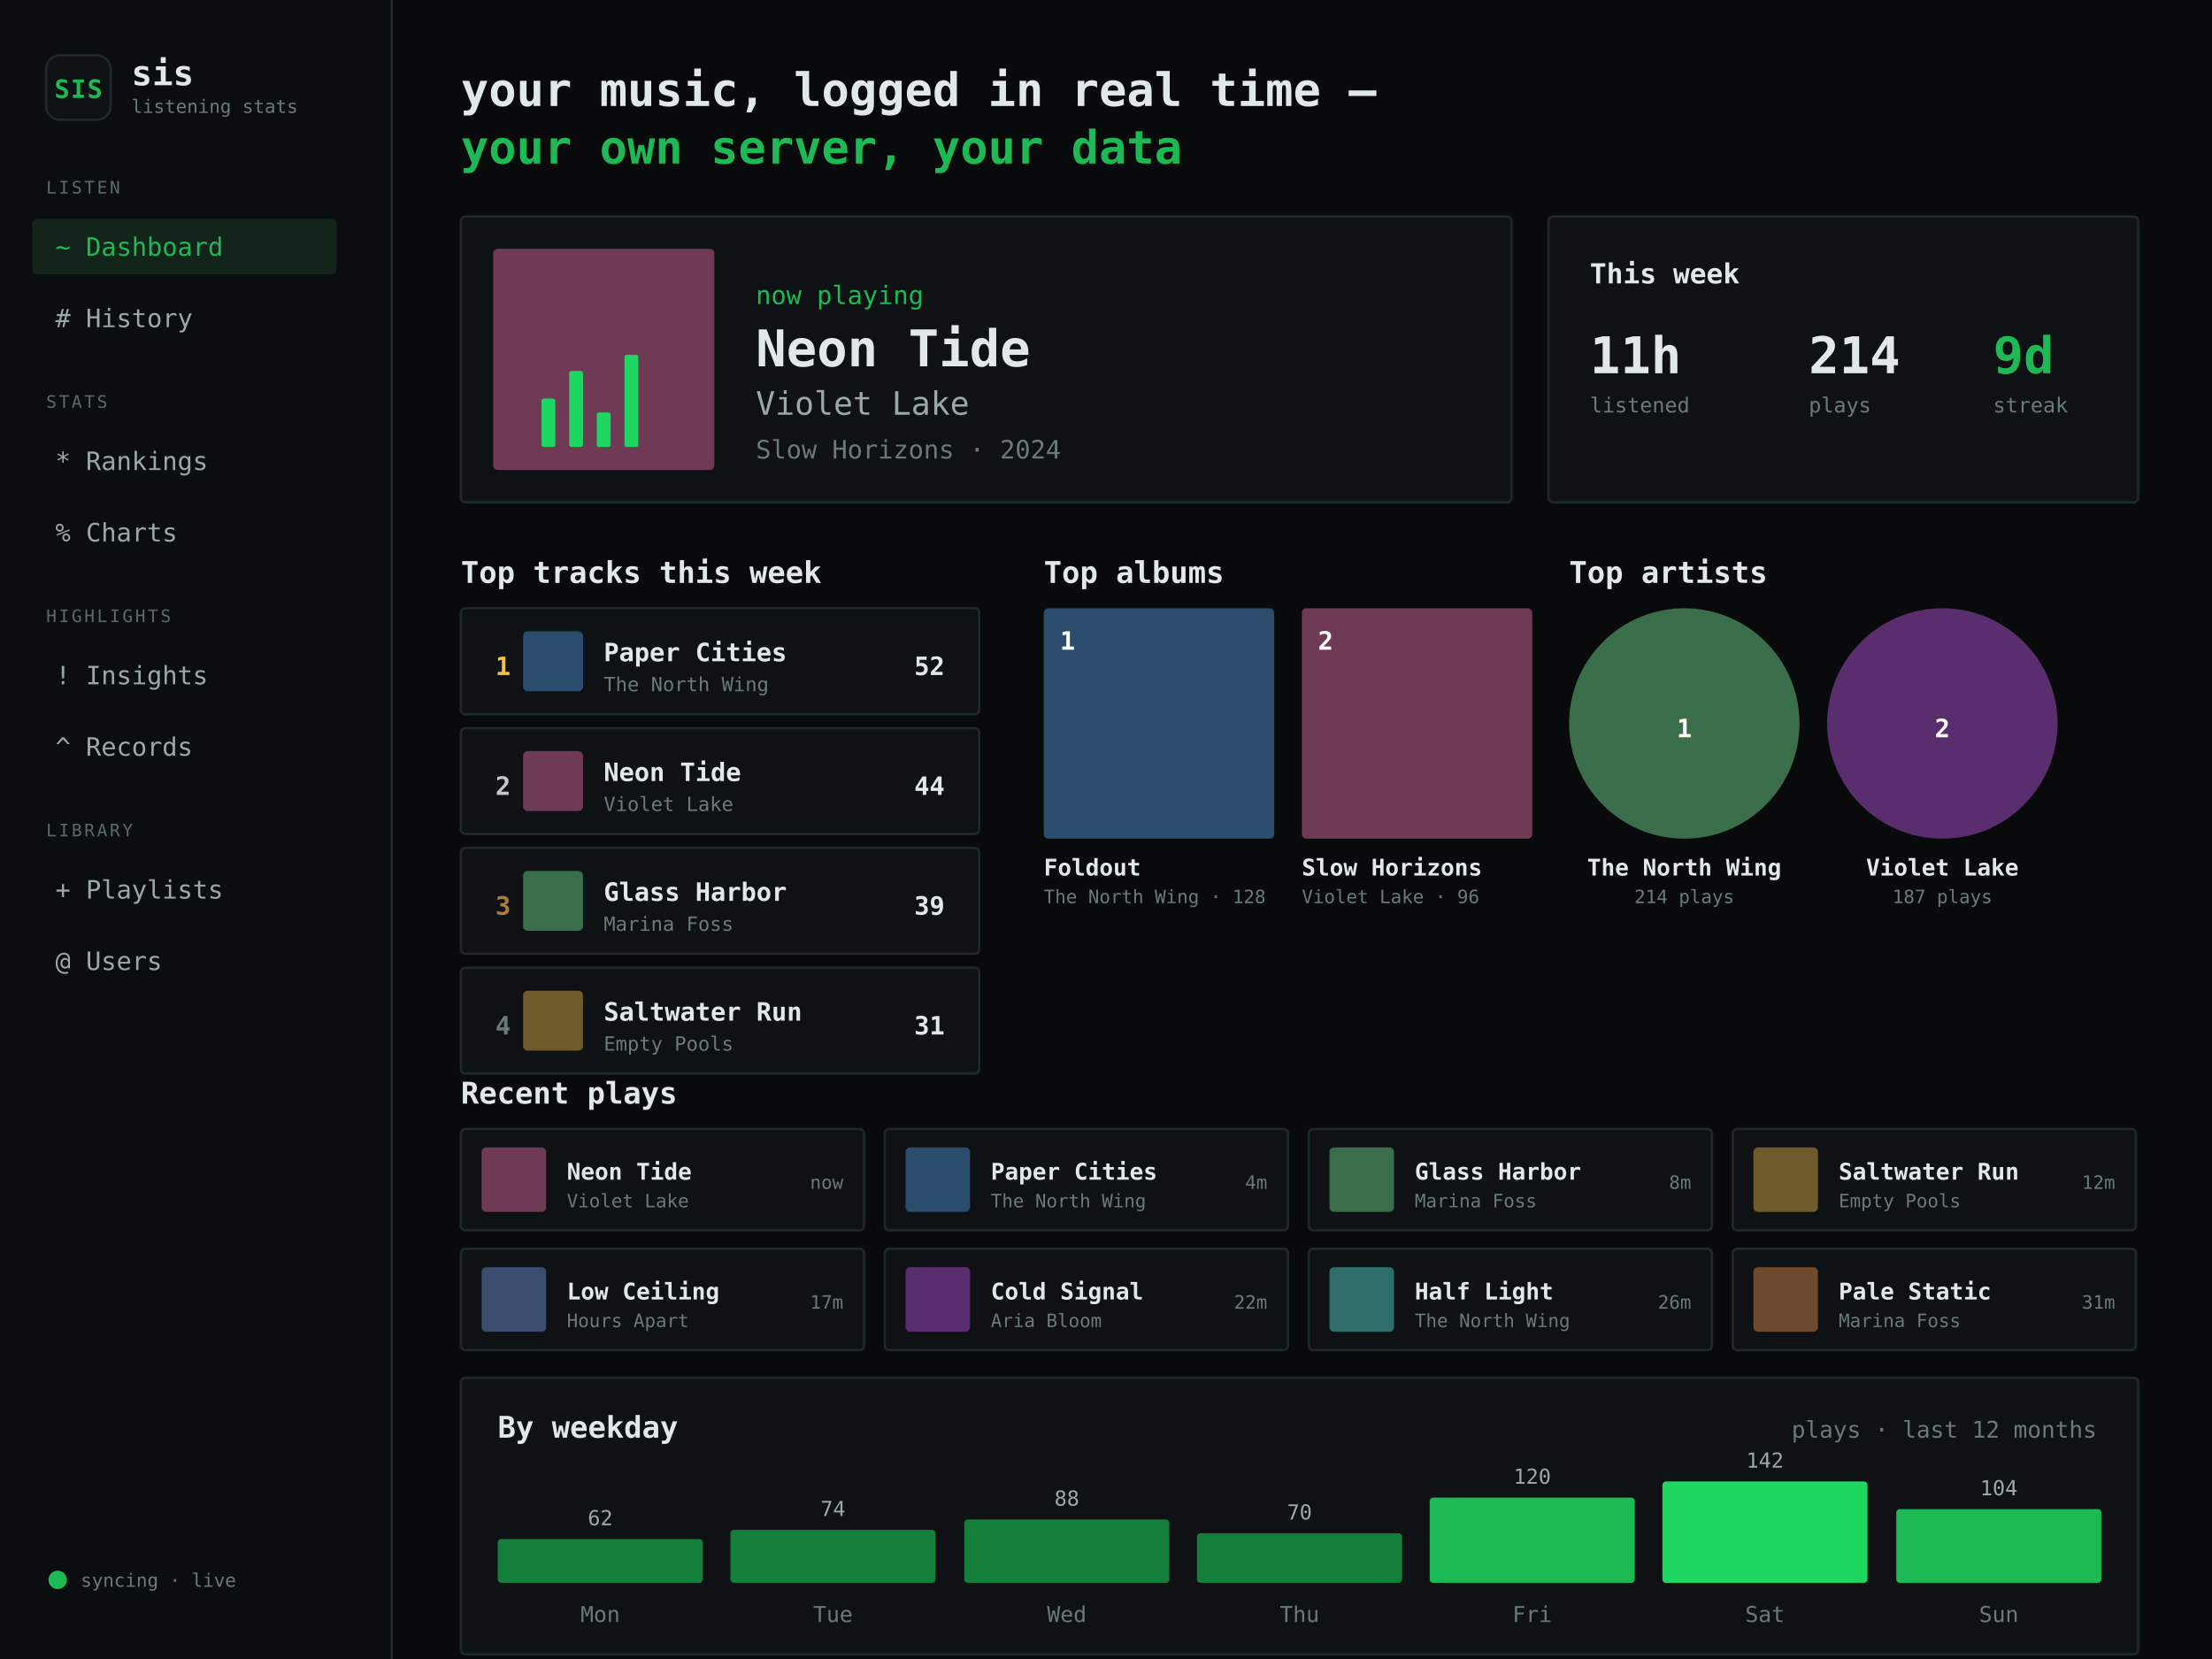
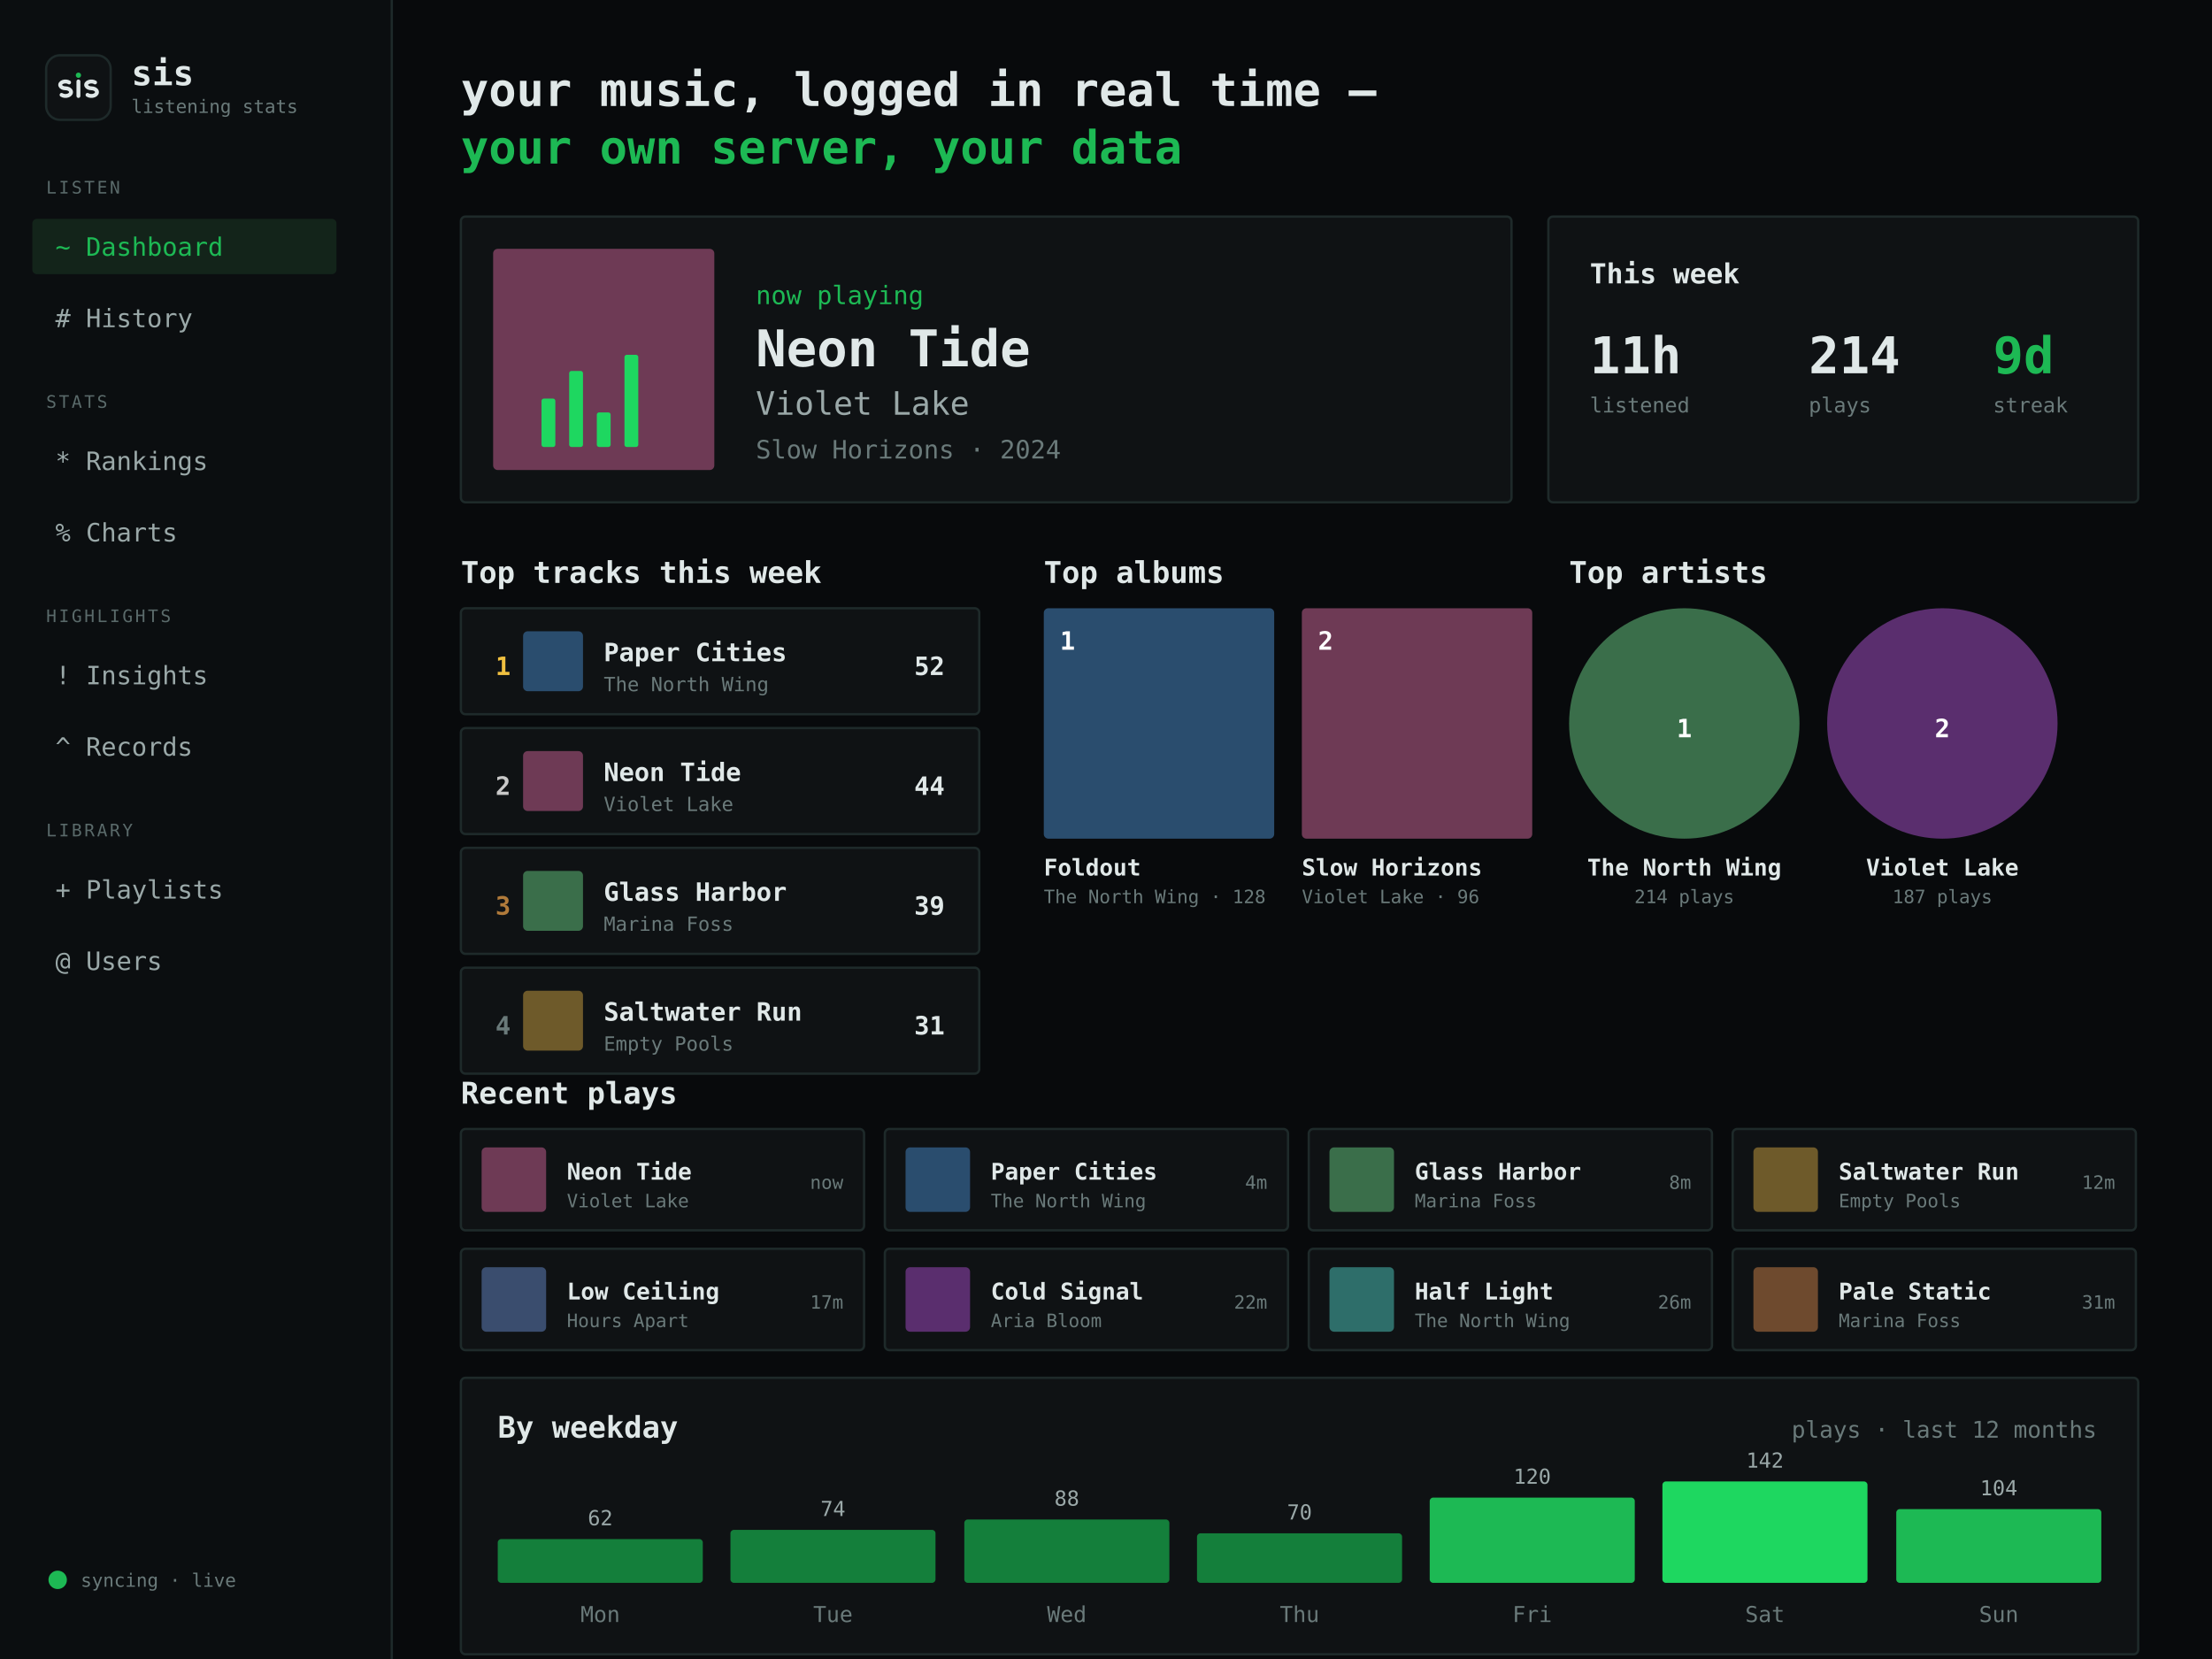
<svg xmlns="http://www.w3.org/2000/svg" width="2732" height="2048" viewBox="0 0 1920 1439.4" font-family="DejaVu Sans Mono, monospace">
  <rect x="-8" y="-8" width="1936" height="1455.4" fill="#080a0c" />
  <rect x="-8" y="-8" width="348" height="1455.4" fill="#0b0e10" />
  <line x1="340" y1="-8" x2="340" y2="1447.4" stroke="#1e2a2a" stroke-width="2" />
  <g transform="translate(40,48)">
    <rect x="0" y="0" width="56" height="56" rx="12" fill="#0f1214" stroke="#1e2a2a" stroke-width="2" />
-     <text x="28" y="37" font-size="22" font-weight="700" letter-spacing="1" fill="#1db954" text-anchor="middle">SIS</text>
+     <g transform="translate(10.21 15) scale(0.2421) translate(0 -16.12)">
+       <path d="M40.06 51.43A18.8 12.22 0 1 0 27 72.44A20 13.78 0 1 1 13.11 96.13M73.5 100V48M133.06 51.43A18.8 12.22 0 1 0 120 72.44A20 13.78 0 1 1 106.11 96.13" fill="none" stroke="#e0e8e8" stroke-width="14" stroke-linecap="round" stroke-linejoin="round" />
+       <circle cx="73.5" cy="25.62" r="9.5" fill="#1db954" />
+     </g>
    <text x="74" y="26" font-size="30" font-weight="700" fill="#e0e8e8">sis</text>
    <text x="74" y="50" font-size="16" fill="#6a7a7a">listening stats</text>
  </g>
  <g transform="translate(40,168)" font-size="22">
    <text x="0" y="0" font-size="15" fill="#5a6a6a" letter-spacing="2">LISTEN</text>
    <rect x="-12" y="22" width="264" height="48" rx="4" fill="#13241a" />
    <text x="8" y="54" fill="#1db954">~  Dashboard</text>
    <text x="8" y="116" fill="#9aa8a8">#  History</text>
    <text x="0" y="186" font-size="15" fill="#5a6a6a" letter-spacing="2">STATS</text>
    <text x="8" y="240" fill="#9aa8a8">*  Rankings</text>
    <text x="8" y="302" fill="#9aa8a8">%  Charts</text>
    <text x="0" y="372" font-size="15" fill="#5a6a6a" letter-spacing="2">HIGHLIGHTS</text>
    <text x="8" y="426" fill="#9aa8a8">!  Insights</text>
    <text x="8" y="488" fill="#9aa8a8">^  Records</text>
    <text x="0" y="558" font-size="15" fill="#5a6a6a" letter-spacing="2">LIBRARY</text>
    <text x="8" y="612" fill="#9aa8a8">+  Playlists</text>
    <text x="8" y="674" fill="#9aa8a8">@  Users</text>
  </g>
  <g transform="translate(40,1379.4)">
    <circle cx="10" cy="-8" r="8" fill="#1db954" />
    <text x="30" y="-2" font-size="16" fill="#6a7a7a">syncing · live</text>
  </g>
  <g transform="translate(400,56)">
    <text x="0" y="36" font-size="40" font-weight="700" fill="#e0e8e8">your music, logged in real time —</text>
    <text x="0" y="86" font-size="40" font-weight="700" fill="#1db954">your own server, your data</text>
    <g transform="translate(0,132)">
      <rect width="912" height="248" rx="4" fill="#0f1214" stroke="#1e2a2a" stroke-width="2" />
      <rect x="28" y="28" width="192" height="192" rx="4" fill="#6e3a55" />
      <g fill="#1ed760">
        <rect x="70" y="158" width="12" height="42" rx="2" />
        <rect x="94" y="134" width="12" height="66" rx="2" />
        <rect x="118" y="170" width="12" height="30" rx="2" />
        <rect x="142" y="120" width="12" height="80" rx="2" />
      </g>
      <text x="256" y="76" font-size="22" fill="#1db954">now playing</text>
      <text x="256" y="130" font-size="44" font-weight="700" fill="#e0e8e8">Neon Tide</text>
      <text x="256" y="172" font-size="28" fill="#9aa8a8">Violet Lake</text>
      <text x="256" y="210" font-size="22" fill="#6a7a7a">Slow Horizons · 2024</text>
    </g>
    <g transform="translate(944,132)">
      <rect width="512" height="248" rx="4" fill="#0f1214" stroke="#1e2a2a" stroke-width="2" />
      <text x="36" y="58" font-size="24" font-weight="700" fill="#e0e8e8">This week</text>
      <g transform="translate(36,96)">
        <text x="0" y="40" font-size="44" font-weight="700" fill="#e0e8e8">11h</text>
        <text x="0" y="74" font-size="18" fill="#6a7a7a">listened</text>
        <text x="190" y="40" font-size="44" font-weight="700" fill="#e0e8e8">214</text>
        <text x="190" y="74" font-size="18" fill="#6a7a7a">plays</text>
        <text x="350" y="40" font-size="44" font-weight="700" fill="#1db954">9d</text>
        <text x="350" y="74" font-size="18" fill="#6a7a7a">streak</text>
      </g>
    </g>
    <g transform="translate(0,420)">
      <text x="0" y="30" font-size="26" font-weight="700" fill="#e0e8e8">Top tracks this week</text>
      <g transform="translate(0,52)" font-size="22">
        <g>
          <rect width="450" height="92" rx="4" fill="#0f1214" stroke="#1e2a2a" stroke-width="2" />
          <text x="30" y="58" font-weight="700" fill="#f0c040">1</text>
          <rect x="54" y="20" width="52" height="52" rx="4" fill="#2a4d6e" />
          <text x="124" y="46" font-weight="700" fill="#e0e8e8">Paper Cities</text>
          <text x="124" y="72" font-size="17" fill="#6a7a7a">The North Wing</text>
          <text x="420" y="58" font-weight="700" fill="#e0e8e8" text-anchor="end">52</text>
        </g>
        <g transform="translate(0,104)">
          <rect width="450" height="92" rx="4" fill="#0f1214" stroke="#1e2a2a" stroke-width="2" />
          <text x="30" y="58" font-weight="700" fill="#c8c8c8">2</text>
          <rect x="54" y="20" width="52" height="52" rx="4" fill="#6e3a55" />
          <text x="124" y="46" font-weight="700" fill="#e0e8e8">Neon Tide</text>
          <text x="124" y="72" font-size="17" fill="#6a7a7a">Violet Lake</text>
          <text x="420" y="58" font-weight="700" fill="#e0e8e8" text-anchor="end">44</text>
        </g>
        <g transform="translate(0,208)">
          <rect width="450" height="92" rx="4" fill="#0f1214" stroke="#1e2a2a" stroke-width="2" />
          <text x="30" y="58" font-weight="700" fill="#b07a3a">3</text>
          <rect x="54" y="20" width="52" height="52" rx="4" fill="#3a6e4a" />
          <text x="124" y="46" font-weight="700" fill="#e0e8e8">Glass Harbor</text>
          <text x="124" y="72" font-size="17" fill="#6a7a7a">Marina Foss</text>
          <text x="420" y="58" font-weight="700" fill="#e0e8e8" text-anchor="end">39</text>
        </g>
        <g transform="translate(0,312)">
          <rect width="450" height="92" rx="4" fill="#0f1214" stroke="#1e2a2a" stroke-width="2" />
          <text x="30" y="58" font-weight="700" fill="#6a7a7a">4</text>
          <rect x="54" y="20" width="52" height="52" rx="4" fill="#6e5a2a" />
          <text x="124" y="46" font-weight="700" fill="#e0e8e8">Saltwater Run</text>
          <text x="124" y="72" font-size="17" fill="#6a7a7a">Empty Pools</text>
          <text x="420" y="58" font-weight="700" fill="#e0e8e8" text-anchor="end">31</text>
        </g>
      </g>
      <g transform="translate(506,0)">
        <text x="0" y="30" font-size="26" font-weight="700" fill="#e0e8e8">Top albums</text>
        <g transform="translate(0,52)">
          <g>
            <rect width="200" height="200" rx="4" fill="#2a4d6e" />
            <text x="14" y="36" font-size="22" font-weight="700" fill="#fff">1</text>
          </g>
          <g transform="translate(224,0)">
            <rect width="200" height="200" rx="4" fill="#6e3a55" />
            <text x="14" y="36" font-size="22" font-weight="700" fill="#fff">2</text>
          </g>
          <text x="0" y="232" font-size="20" font-weight="700" fill="#e0e8e8">Foldout</text>
          <text x="0" y="256" font-size="16" fill="#6a7a7a">The North Wing · 128</text>
          <text x="224" y="232" font-size="20" font-weight="700" fill="#e0e8e8">Slow Horizons</text>
          <text x="224" y="256" font-size="16" fill="#6a7a7a">Violet Lake · 96</text>
        </g>
      </g>
      <g transform="translate(962,0)">
        <text x="0" y="30" font-size="26" font-weight="700" fill="#e0e8e8">Top artists</text>
        <g transform="translate(0,52)">
          <circle cx="100" cy="100" r="100" fill="#3a6e4a" />
          <text x="100" y="112" font-size="22" font-weight="700" fill="#fff" text-anchor="middle">1</text>
          <circle cx="324" cy="100" r="100" fill="#5a2e6e" />
          <text x="324" y="112" font-size="22" font-weight="700" fill="#fff" text-anchor="middle">2</text>
          <text x="100" y="232" font-size="20" font-weight="700" fill="#e0e8e8" text-anchor="middle">The North Wing</text>
          <text x="100" y="256" font-size="16" fill="#6a7a7a" text-anchor="middle">214 plays</text>
          <text x="324" y="232" font-size="20" font-weight="700" fill="#e0e8e8" text-anchor="middle">Violet Lake</text>
          <text x="324" y="256" font-size="16" fill="#6a7a7a" text-anchor="middle">187 plays</text>
        </g>
      </g>
    </g>
    <g transform="translate(0,872)">
      <text x="0" y="30" font-size="26" font-weight="700" fill="#e0e8e8">Recent plays</text>
      <g transform="translate(0,52)" font-size="20">
        <g>
          <rect width="350" height="88" rx="4" fill="#0f1214" stroke="#1e2a2a" stroke-width="2" />
          <rect x="18" y="16" width="56" height="56" rx="4" fill="#6e3a55" />
          <text x="92" y="44" font-weight="700" fill="#e0e8e8">Neon Tide</text>
          <text x="92" y="68" font-size="16" fill="#6a7a7a">Violet Lake</text>
          <text x="332" y="52" font-size="16" fill="#6a7a7a" text-anchor="end">now</text>
        </g>
        <g transform="translate(368,0)">
          <rect width="350" height="88" rx="4" fill="#0f1214" stroke="#1e2a2a" stroke-width="2" />
          <rect x="18" y="16" width="56" height="56" rx="4" fill="#2a4d6e" />
          <text x="92" y="44" font-weight="700" fill="#e0e8e8">Paper Cities</text>
          <text x="92" y="68" font-size="16" fill="#6a7a7a">The North Wing</text>
          <text x="332" y="52" font-size="16" fill="#6a7a7a" text-anchor="end">4m</text>
        </g>
        <g transform="translate(736,0)">
          <rect width="350" height="88" rx="4" fill="#0f1214" stroke="#1e2a2a" stroke-width="2" />
          <rect x="18" y="16" width="56" height="56" rx="4" fill="#3a6e4a" />
          <text x="92" y="44" font-weight="700" fill="#e0e8e8">Glass Harbor</text>
          <text x="92" y="68" font-size="16" fill="#6a7a7a">Marina Foss</text>
          <text x="332" y="52" font-size="16" fill="#6a7a7a" text-anchor="end">8m</text>
        </g>
        <g transform="translate(1104,0)">
          <rect width="350" height="88" rx="4" fill="#0f1214" stroke="#1e2a2a" stroke-width="2" />
          <rect x="18" y="16" width="56" height="56" rx="4" fill="#6e5a2a" />
          <text x="92" y="44" font-weight="700" fill="#e0e8e8">Saltwater Run</text>
          <text x="92" y="68" font-size="16" fill="#6a7a7a">Empty Pools</text>
          <text x="332" y="52" font-size="16" fill="#6a7a7a" text-anchor="end">12m</text>
        </g>
      </g>
      <g transform="translate(0,156)" font-size="20">
        <g transform="translate(0,0)">
          <rect width="350" height="88" rx="4" fill="#0f1214" stroke="#1e2a2a" stroke-width="2" />
          <rect x="18" y="16" width="56" height="56" rx="4" fill="#3a4d6e" />
          <text x="92" y="44" font-weight="700" fill="#e0e8e8">Low Ceiling</text>
          <text x="92" y="68" font-size="16" fill="#6a7a7a">Hours Apart</text>
          <text x="332" y="52" font-size="16" fill="#6a7a7a" text-anchor="end">17m</text>
        </g>
        <g transform="translate(368,0)">
          <rect width="350" height="88" rx="4" fill="#0f1214" stroke="#1e2a2a" stroke-width="2" />
          <rect x="18" y="16" width="56" height="56" rx="4" fill="#5a2e6e" />
          <text x="92" y="44" font-weight="700" fill="#e0e8e8">Cold Signal</text>
          <text x="92" y="68" font-size="16" fill="#6a7a7a">Aria Bloom</text>
          <text x="332" y="52" font-size="16" fill="#6a7a7a" text-anchor="end">22m</text>
        </g>
        <g transform="translate(736,0)">
          <rect width="350" height="88" rx="4" fill="#0f1214" stroke="#1e2a2a" stroke-width="2" />
          <rect x="18" y="16" width="56" height="56" rx="4" fill="#2e6e6a" />
          <text x="92" y="44" font-weight="700" fill="#e0e8e8">Half Light</text>
          <text x="92" y="68" font-size="16" fill="#6a7a7a">The North Wing</text>
          <text x="332" y="52" font-size="16" fill="#6a7a7a" text-anchor="end">26m</text>
        </g>
        <g transform="translate(1104,0)">
          <rect width="350" height="88" rx="4" fill="#0f1214" stroke="#1e2a2a" stroke-width="2" />
          <rect x="18" y="16" width="56" height="56" rx="4" fill="#6e4a2e" />
          <text x="92" y="44" font-weight="700" fill="#e0e8e8">Pale Static</text>
          <text x="92" y="68" font-size="16" fill="#6a7a7a">Marina Foss</text>
          <text x="332" y="52" font-size="16" fill="#6a7a7a" text-anchor="end">31m</text>
        </g>
      </g>
    </g>
    <g transform="translate(0,1140)">
      <rect width="1456" height="240" rx="4" fill="#0f1214" stroke="#1e2a2a" stroke-width="2" />
      <text x="32" y="52" font-size="26" font-weight="700" fill="#e0e8e8">By weekday</text>
      <text x="1420" y="52" font-size="20" fill="#6a7a7a" text-anchor="end">plays · last 12 months</text>
      <rect x="32" y="140" width="178" height="38" rx="3" fill="#147f3b" />
      <text x="121" y="212" font-size="19" fill="#6a7a7a" text-anchor="middle">Mon</text>
      <text x="121" y="128" font-size="18" fill="#9aa8a8" text-anchor="middle">62</text>
      <rect x="234" y="132" width="178" height="46" rx="3" fill="#147f3b" />
      <text x="323" y="212" font-size="19" fill="#6a7a7a" text-anchor="middle">Tue</text>
      <text x="323" y="120" font-size="18" fill="#9aa8a8" text-anchor="middle">74</text>
      <rect x="437" y="123" width="178" height="55" rx="3" fill="#147f3b" />
      <text x="526" y="212" font-size="19" fill="#6a7a7a" text-anchor="middle">Wed</text>
      <text x="526" y="111" font-size="18" fill="#9aa8a8" text-anchor="middle">88</text>
      <rect x="639" y="135" width="178" height="43" rx="3" fill="#147f3b" />
      <text x="728" y="212" font-size="19" fill="#6a7a7a" text-anchor="middle">Thu</text>
      <text x="728" y="123" font-size="18" fill="#9aa8a8" text-anchor="middle">70</text>
      <rect x="841" y="104" width="178" height="74" rx="3" fill="#1db954" />
      <text x="930" y="212" font-size="19" fill="#6a7a7a" text-anchor="middle">Fri</text>
      <text x="930" y="92" font-size="18" fill="#9aa8a8" text-anchor="middle">120</text>
      <rect x="1043" y="90" width="178" height="88" rx="3" fill="#1ed760" />
      <text x="1132" y="212" font-size="19" fill="#6a7a7a" text-anchor="middle">Sat</text>
      <text x="1132" y="78" font-size="18" fill="#9aa8a8" text-anchor="middle">142</text>
      <rect x="1246" y="114" width="178" height="64" rx="3" fill="#1db954" />
      <text x="1335" y="212" font-size="19" fill="#6a7a7a" text-anchor="middle">Sun</text>
      <text x="1335" y="102" font-size="18" fill="#9aa8a8" text-anchor="middle">104</text>
    </g>
  </g>
</svg>
